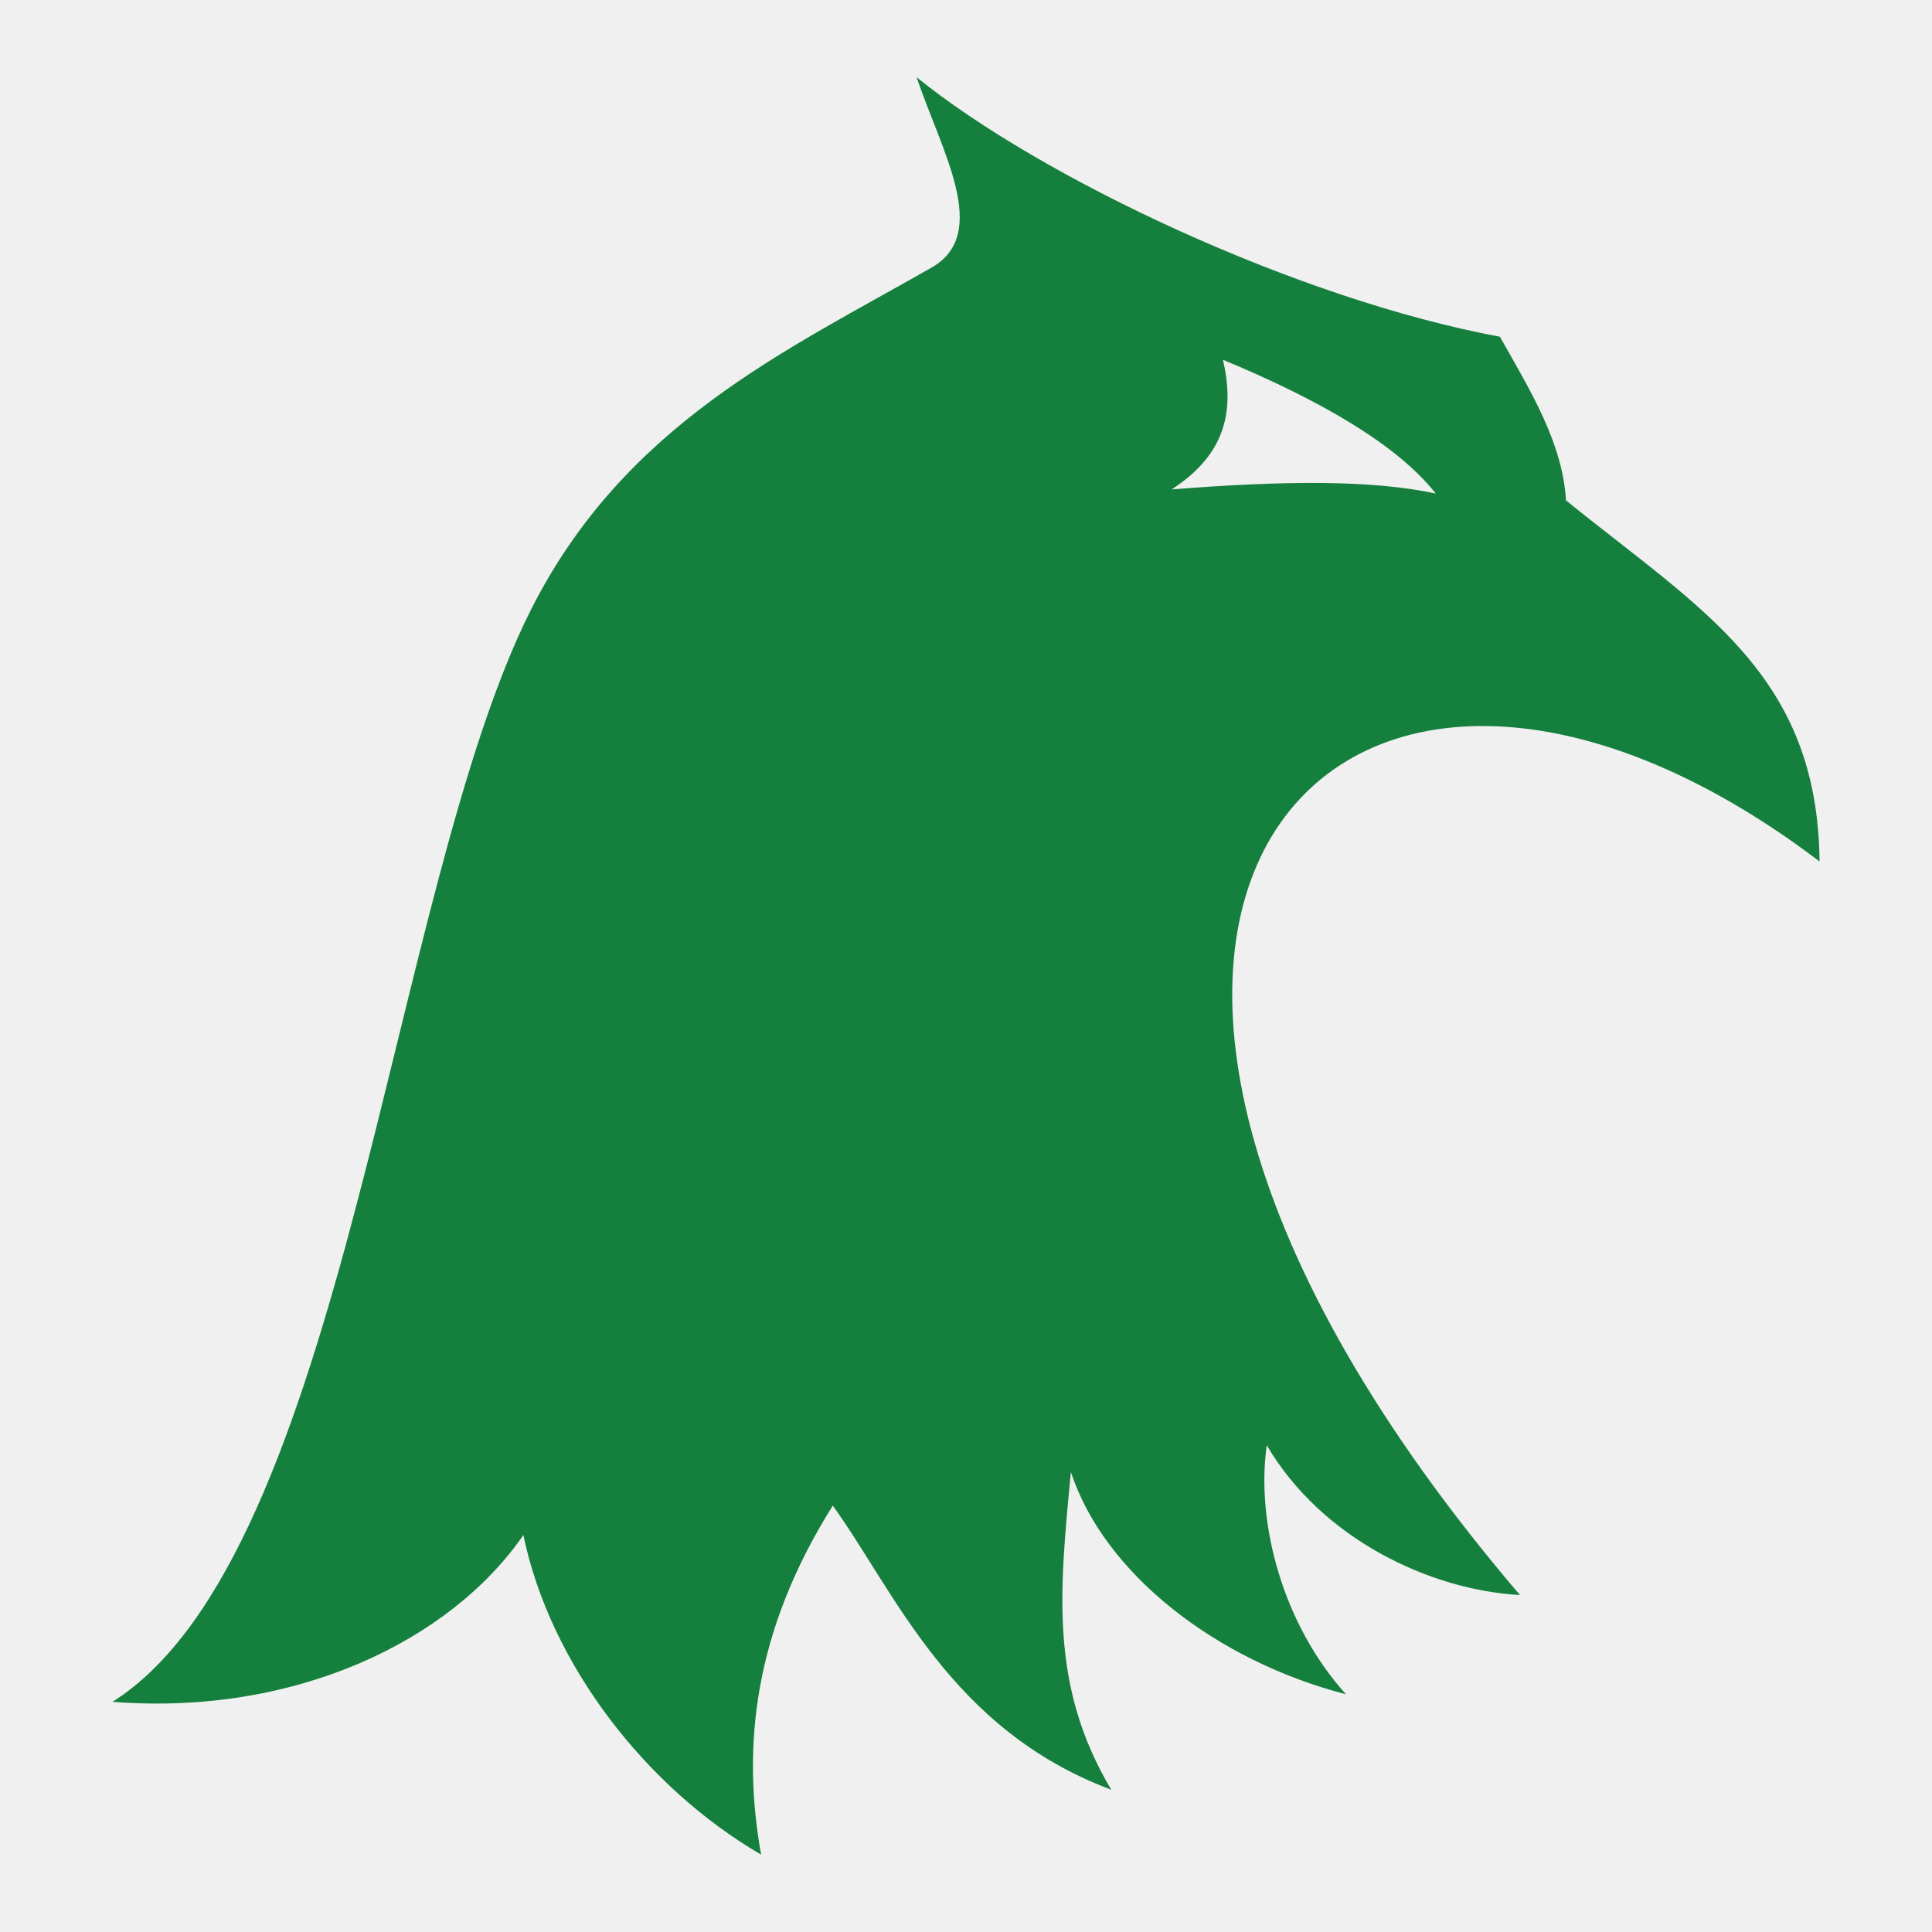
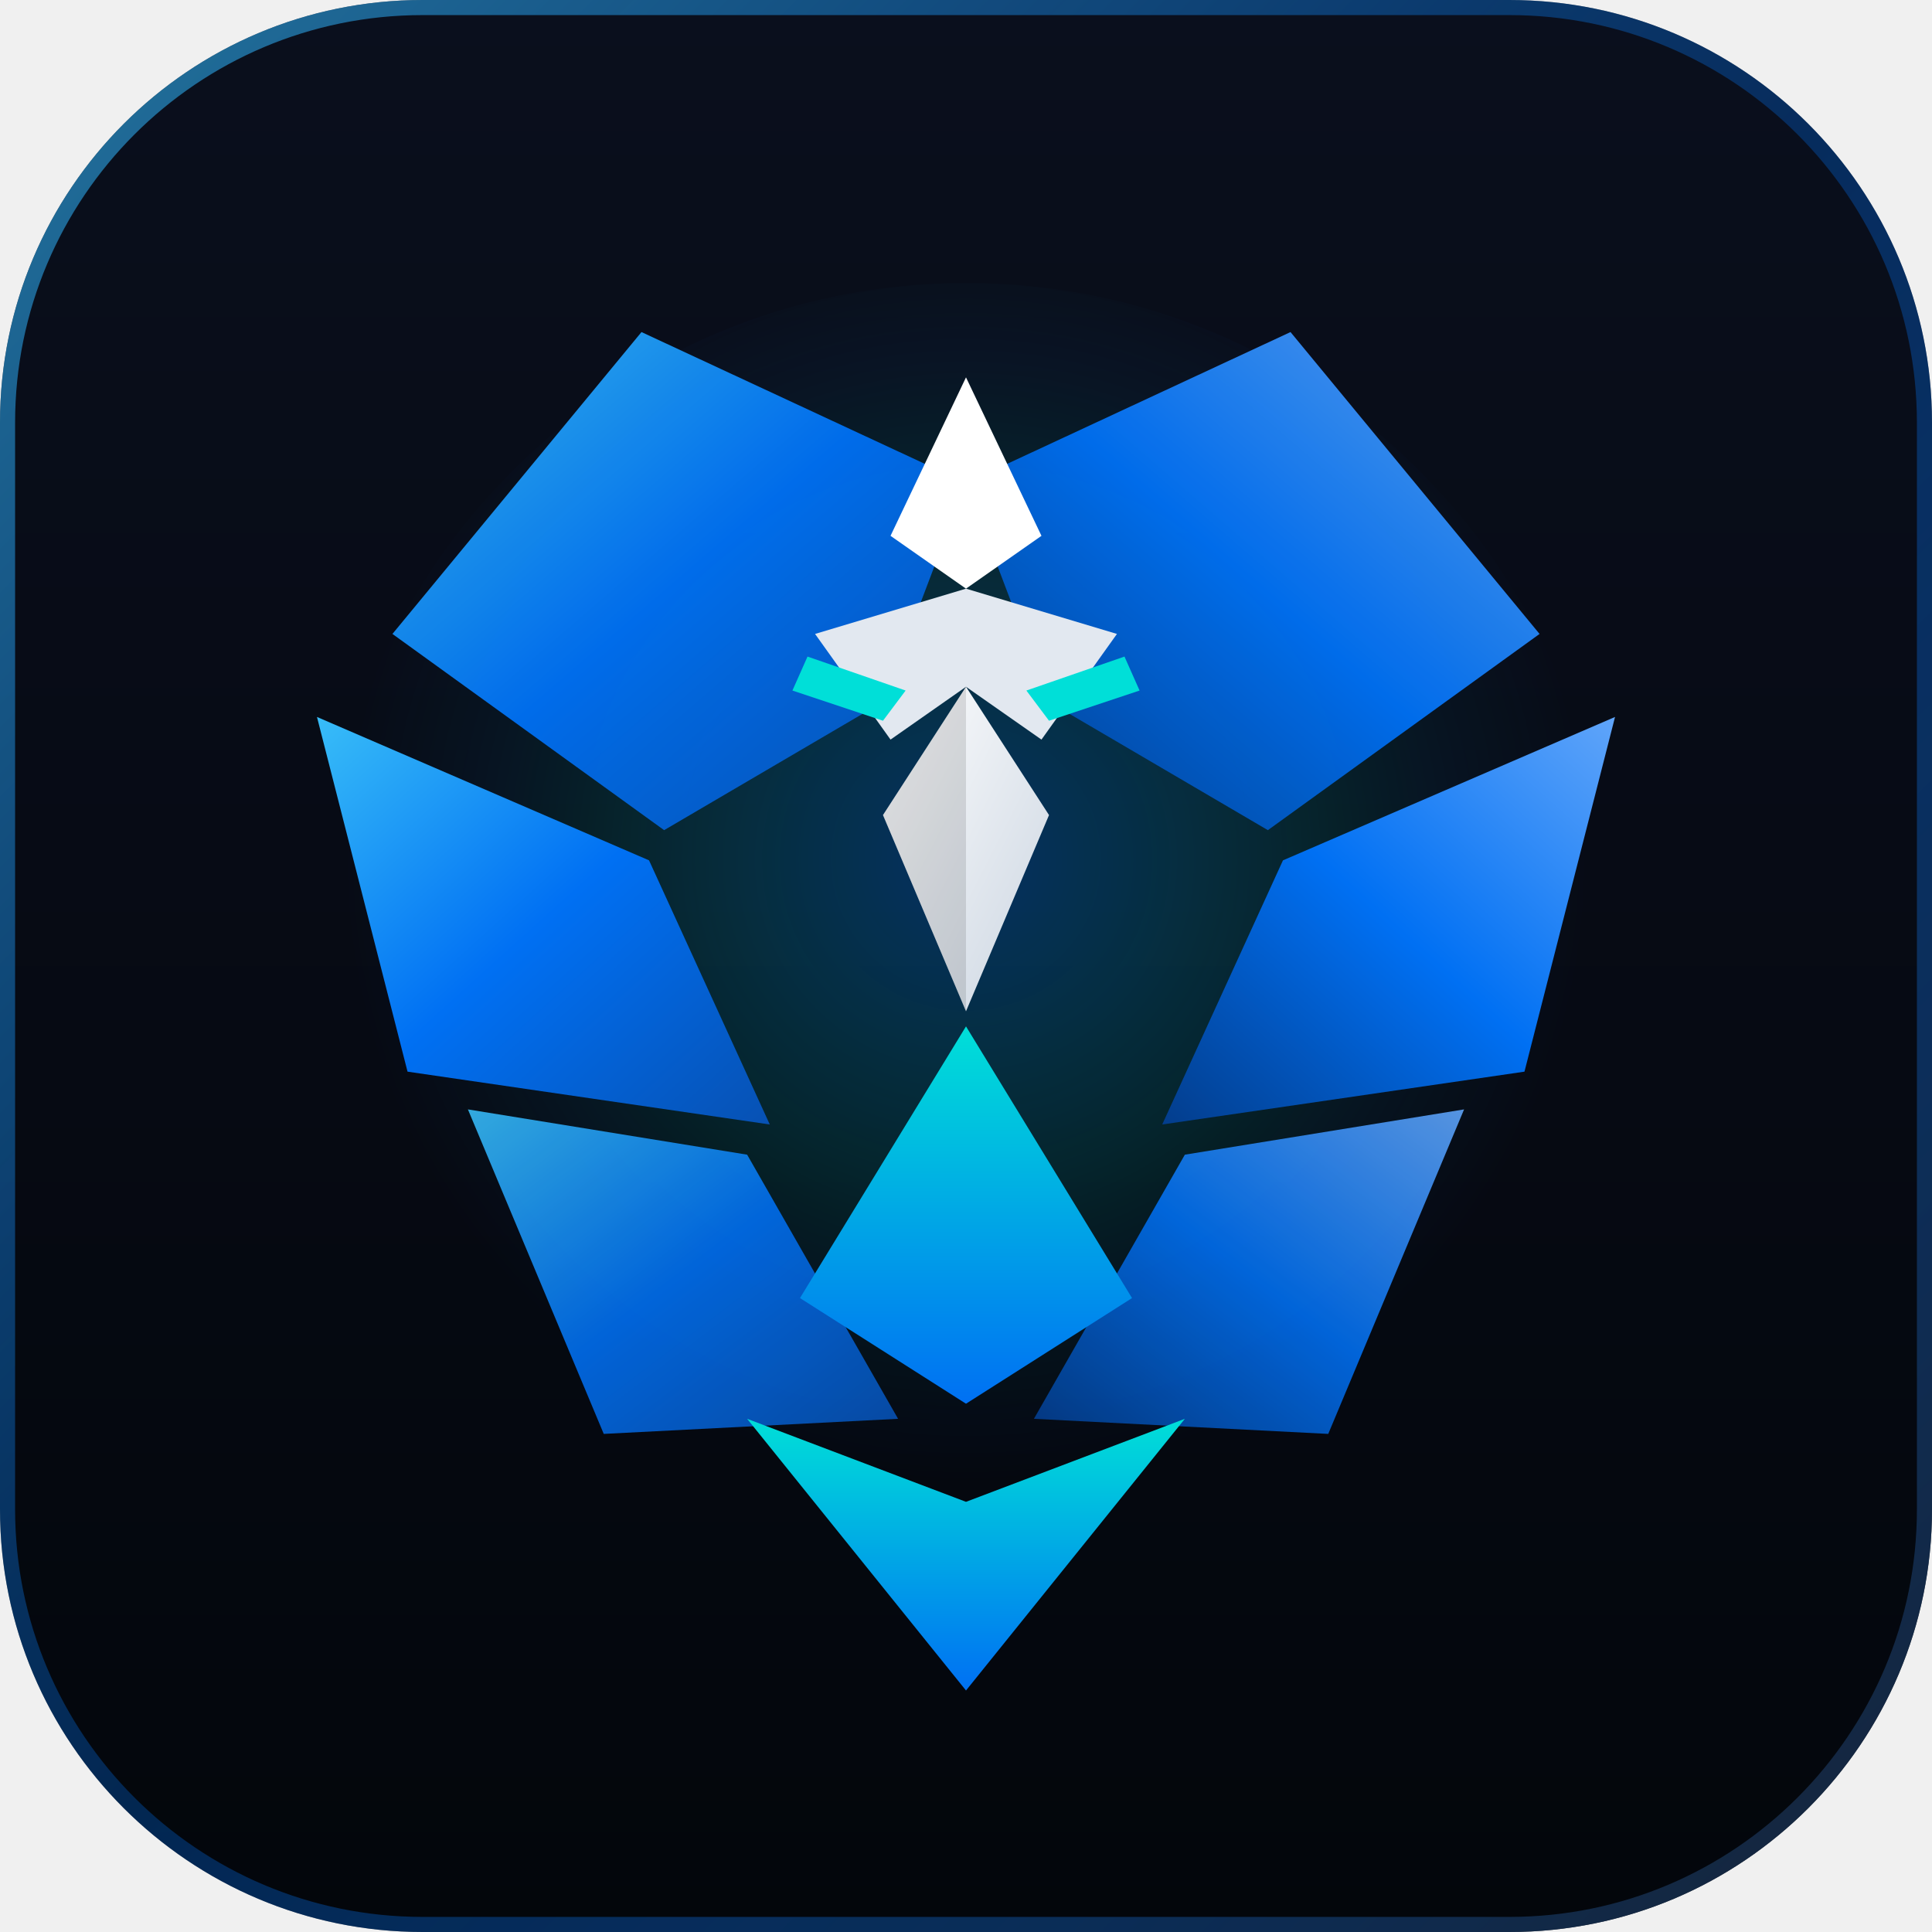
- <svg xmlns="http://www.w3.org/2000/svg" width="512" height="512" viewBox="20 0 472 512">
-   <path fill="#15803D" d="M242.9 20.46c6.7 19.75 19.7 41.39 4 50.44-38.6 22.04-81.4 41.5-106.2 90.7C103.3 235.7 91.69 412 29.81 451c48.6 3.8 89.69-16.3 108.89-44.2 7.1 34.3 32.6 67 63 84.7-5.2-29-1.8-59.4 19-92.5 16.5 22.9 31.1 59.3 73.8 75.3-16.4-27.5-13.7-52.8-10.7-84.2 8.8 26.9 38.5 50 72.9 58.9-16.8-18.6-23.9-45.5-21-66 14.6 24.9 43.4 38.4 67.1 39.7-153.3-179.6-48.7-291.6 79.4-194.4-.5-49.7-31.4-66.7-67.2-95.7-.9-15.4-9.6-29.3-17.5-43.36-53.7-9.99-121.5-42.01-154.6-68.78zm81.2 74.88c26.1 10.86 46.2 22.56 56.4 35.46-16.6-3.6-39.8-3.5-70-1.1 15-9.7 16.5-21.7 13.6-34.36z" />
+ <svg xmlns="http://www.w3.org/2000/svg" viewBox="0 0 512 512" width="512" height="512">
+   <defs>
+     <linearGradient id="th-bg" x1="0%" y1="0%" x2="0%" y2="100%">
+       <stop offset="0%" stop-color="#0a0f1d" />
+       <stop offset="100%" stop-color="#03060b" />
+     </linearGradient>
+     <linearGradient id="th-border" x1="0%" y1="0%" x2="100%" y2="100%">
+       <stop offset="0%" stop-color="#38bdf8" stop-opacity="0.6" />
+       <stop offset="50%" stop-color="#0070f3" stop-opacity="0.3" />
+       <stop offset="100%" stop-color="#1e293b" stop-opacity="0.8" />
+     </linearGradient>
+     <radialGradient id="th-glow" cx="50%" cy="45%" r="48%">
+       <stop offset="0%" stop-color="#0070f3" stop-opacity="0.35" />
+       <stop offset="60%" stop-color="#00dfd8" stop-opacity="0.10" />
+       <stop offset="100%" stop-color="#0070f3" stop-opacity="0" />
+     </radialGradient>
+     <linearGradient id="th-wing-left" x1="0%" y1="0%" x2="100%" y2="100%">
+       <stop offset="0%" stop-color="#38bdf8" />
+       <stop offset="50%" stop-color="#0070f3" />
+       <stop offset="100%" stop-color="#0751b3" />
+     </linearGradient>
+     <linearGradient id="th-wing-right" x1="100%" y1="0%" x2="0%" y2="100%">
+       <stop offset="0%" stop-color="#60a5fa" />
+       <stop offset="50%" stop-color="#0070f3" />
+       <stop offset="100%" stop-color="#033d8c" />
+     </linearGradient>
+     <linearGradient id="th-beak" x1="0%" y1="0%" x2="100%" y2="100%">
+       <stop offset="0%" stop-color="#ffffff" />
+       <stop offset="100%" stop-color="#cbd5e1" />
+     </linearGradient>
+     <linearGradient id="th-cyan" x1="0%" y1="0%" x2="0%" y2="100%">
+       <stop offset="0%" stop-color="#00dfd8" />
+       <stop offset="100%" stop-color="#0070f3" />
+     </linearGradient>
+   </defs>
+   <rect x="0" y="0" width="512" height="512" rx="112" fill="url(#th-bg)" />
+   <rect x="2" y="2" width="508" height="508" rx="110" fill="none" stroke="url(#th-border)" stroke-width="4" />
+   <circle cx="256" cy="245" r="170" fill="url(#th-glow)" />
+   <g id="threatHawkEmblem">
+     <path d="M256 128 L170 88 L104 168 L176 220 L234 186 Z" fill="url(#th-wing-left)" opacity="0.95" />
+     <path d="M256 128 L342 88 L408 168 L336 220 L278 186 Z" fill="url(#th-wing-right)" opacity="0.95" />
+     <path d="M172 228 L84 190 L108 284 L204 298 Z" fill="url(#th-wing-left)" />
+     <path d="M340 228 L428 190 L404 284 L308 298 Z" fill="url(#th-wing-right)" />
+     <path d="M198 306 L124 294 L160 380 L238 376 Z" fill="url(#th-wing-left)" opacity="0.88" />
+     <path d="M314 306 L388 294 L352 380 L274 376 Z" fill="url(#th-wing-right)" opacity="0.88" />
+     <path d="M256 448 L198 376 L256 398 L314 376 Z" fill="url(#th-cyan)" />
+     <path d="M256 272 L212 344 L256 372 L300 344 Z" fill="url(#th-cyan)" />
+     <path d="M256 100 L236 142 L256 156 L276 142 Z" fill="#ffffff" />
+     <path d="M256 156 L216 168 L236 196 L256 182 L276 196 L296 168 Z" fill="#e2e8f0" />
+     <polygon points="214,174 240,183 234,191 210,183" fill="#00dfd8" />
+     <polygon points="298,174 272,183 278,191 302,183" fill="#00dfd8" />
+     <path d="M256 182 L234 216 L256 268 L278 216 Z" fill="url(#th-beak)" />
+     <path d="M256 182 L256 268 L234 216 Z" fill="#000000" opacity="0.12" />
+   </g>
</svg>
